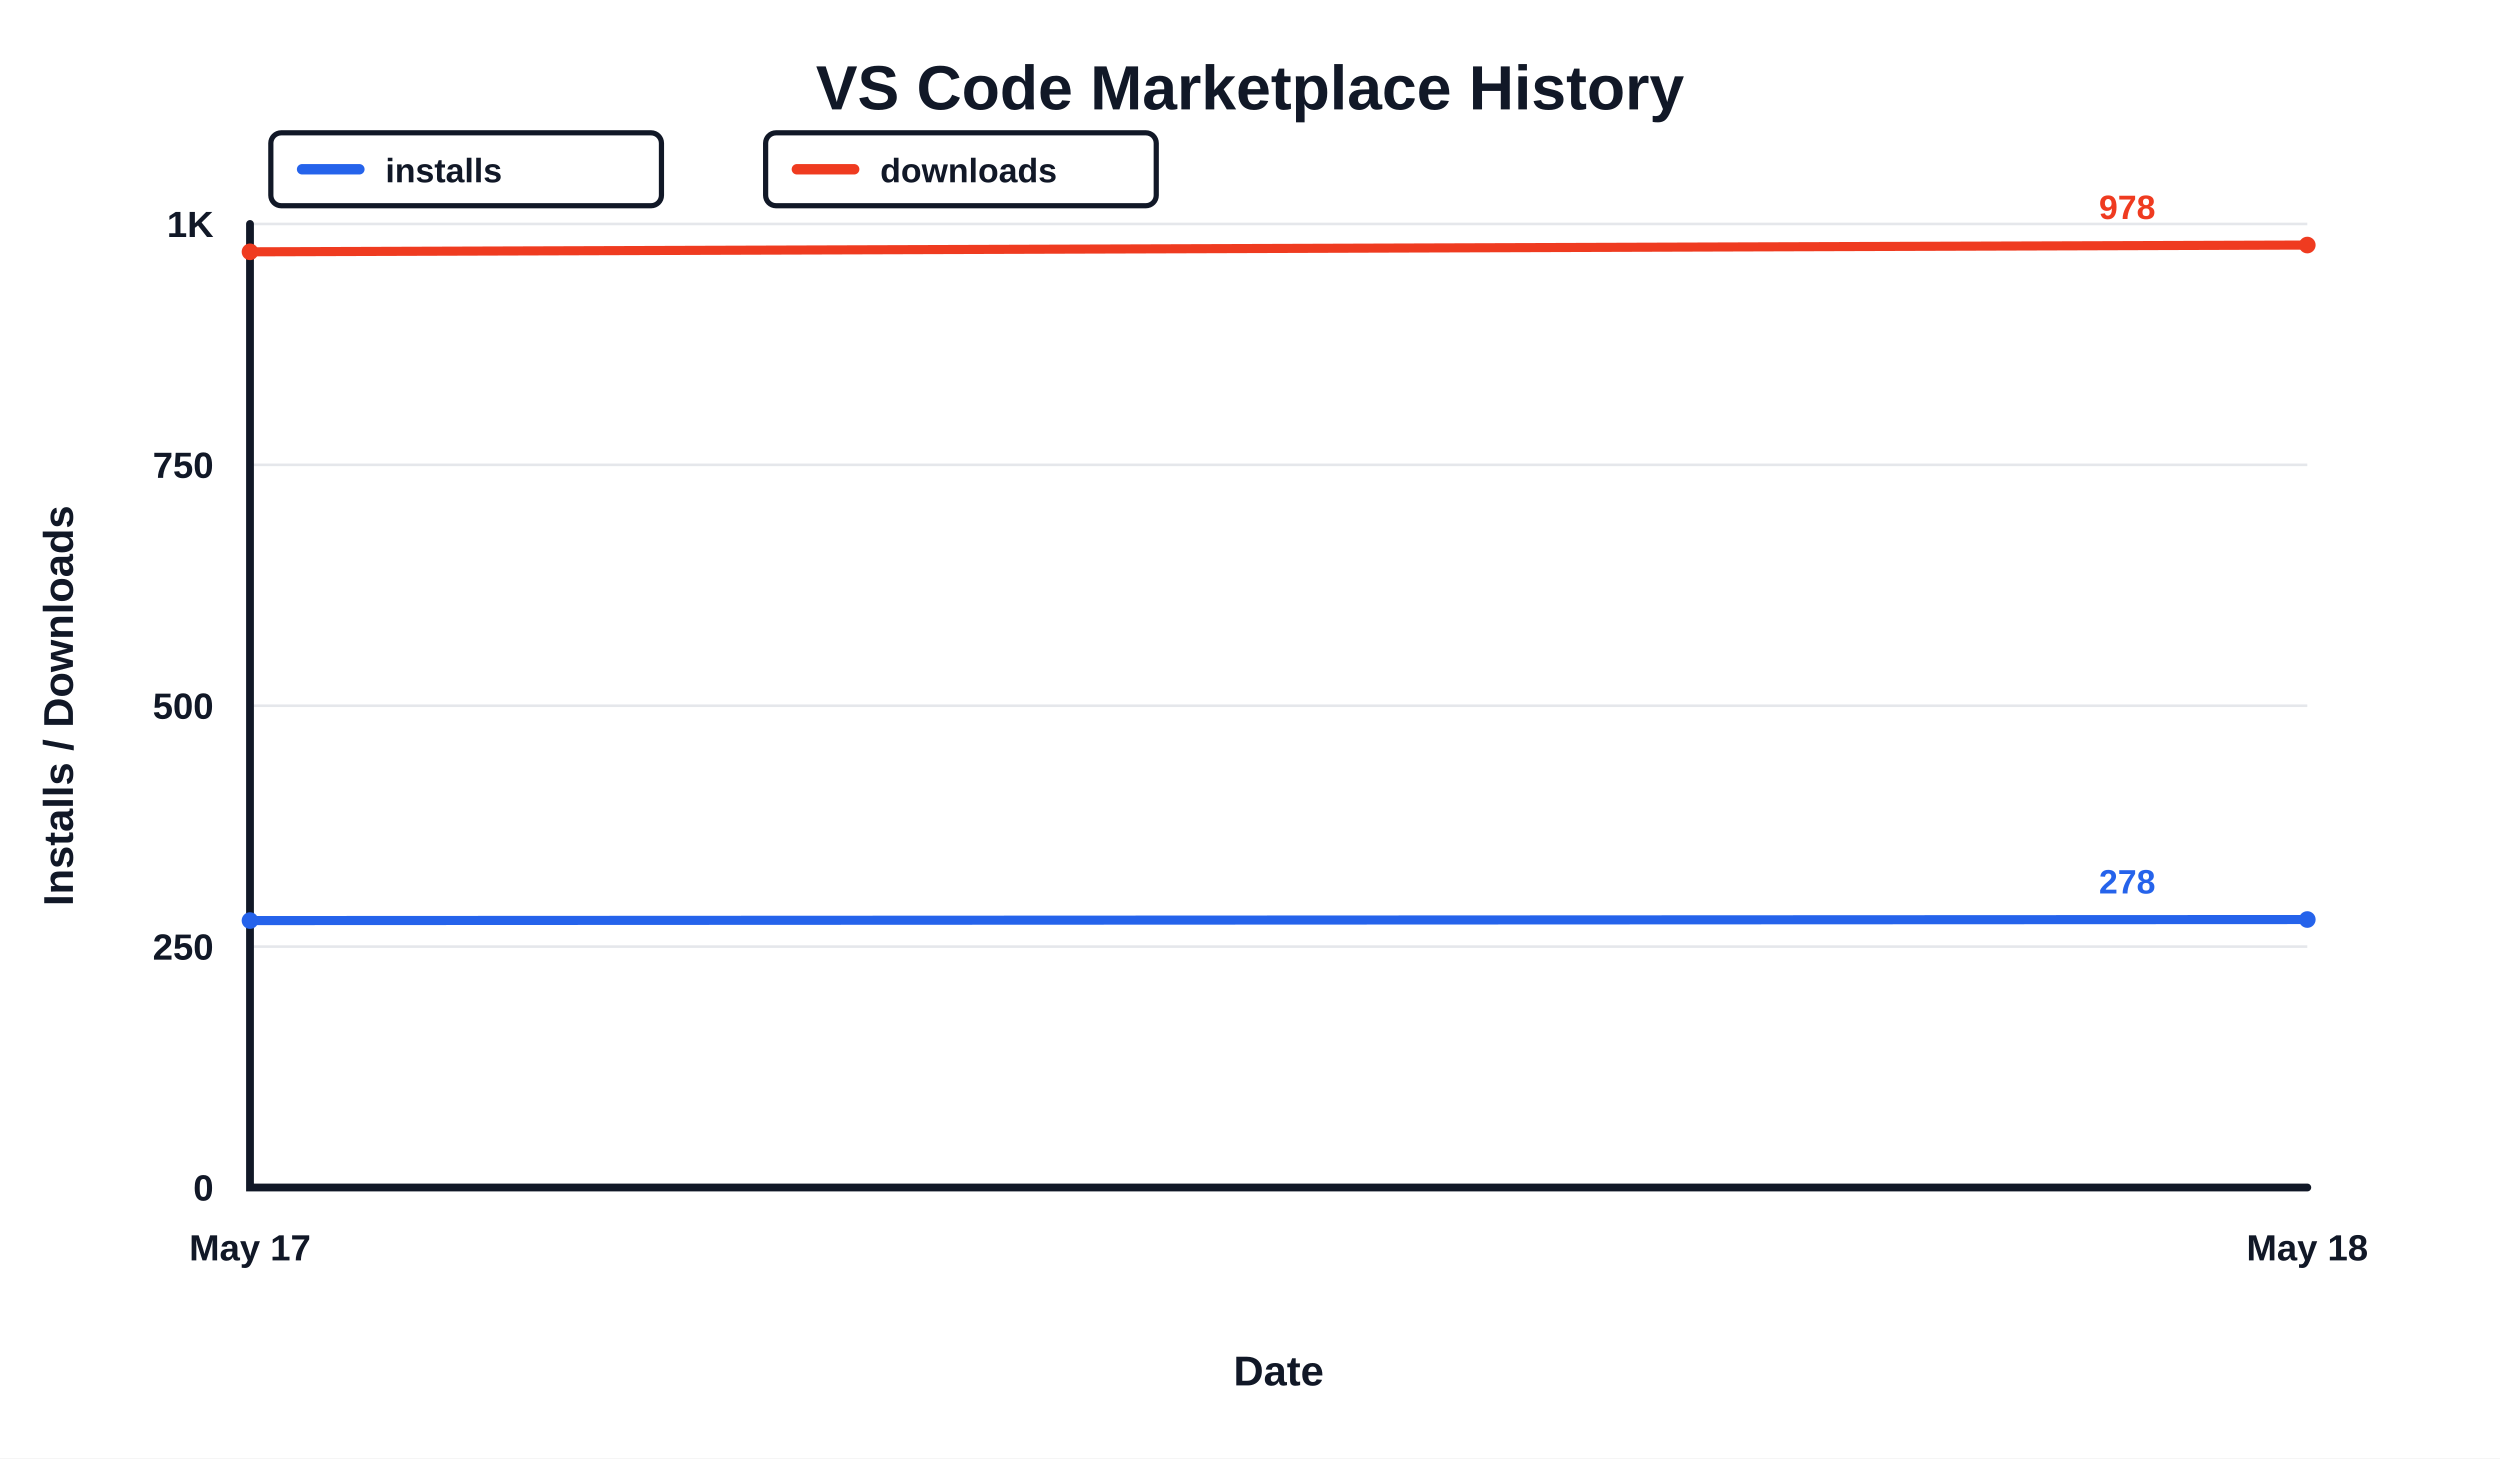
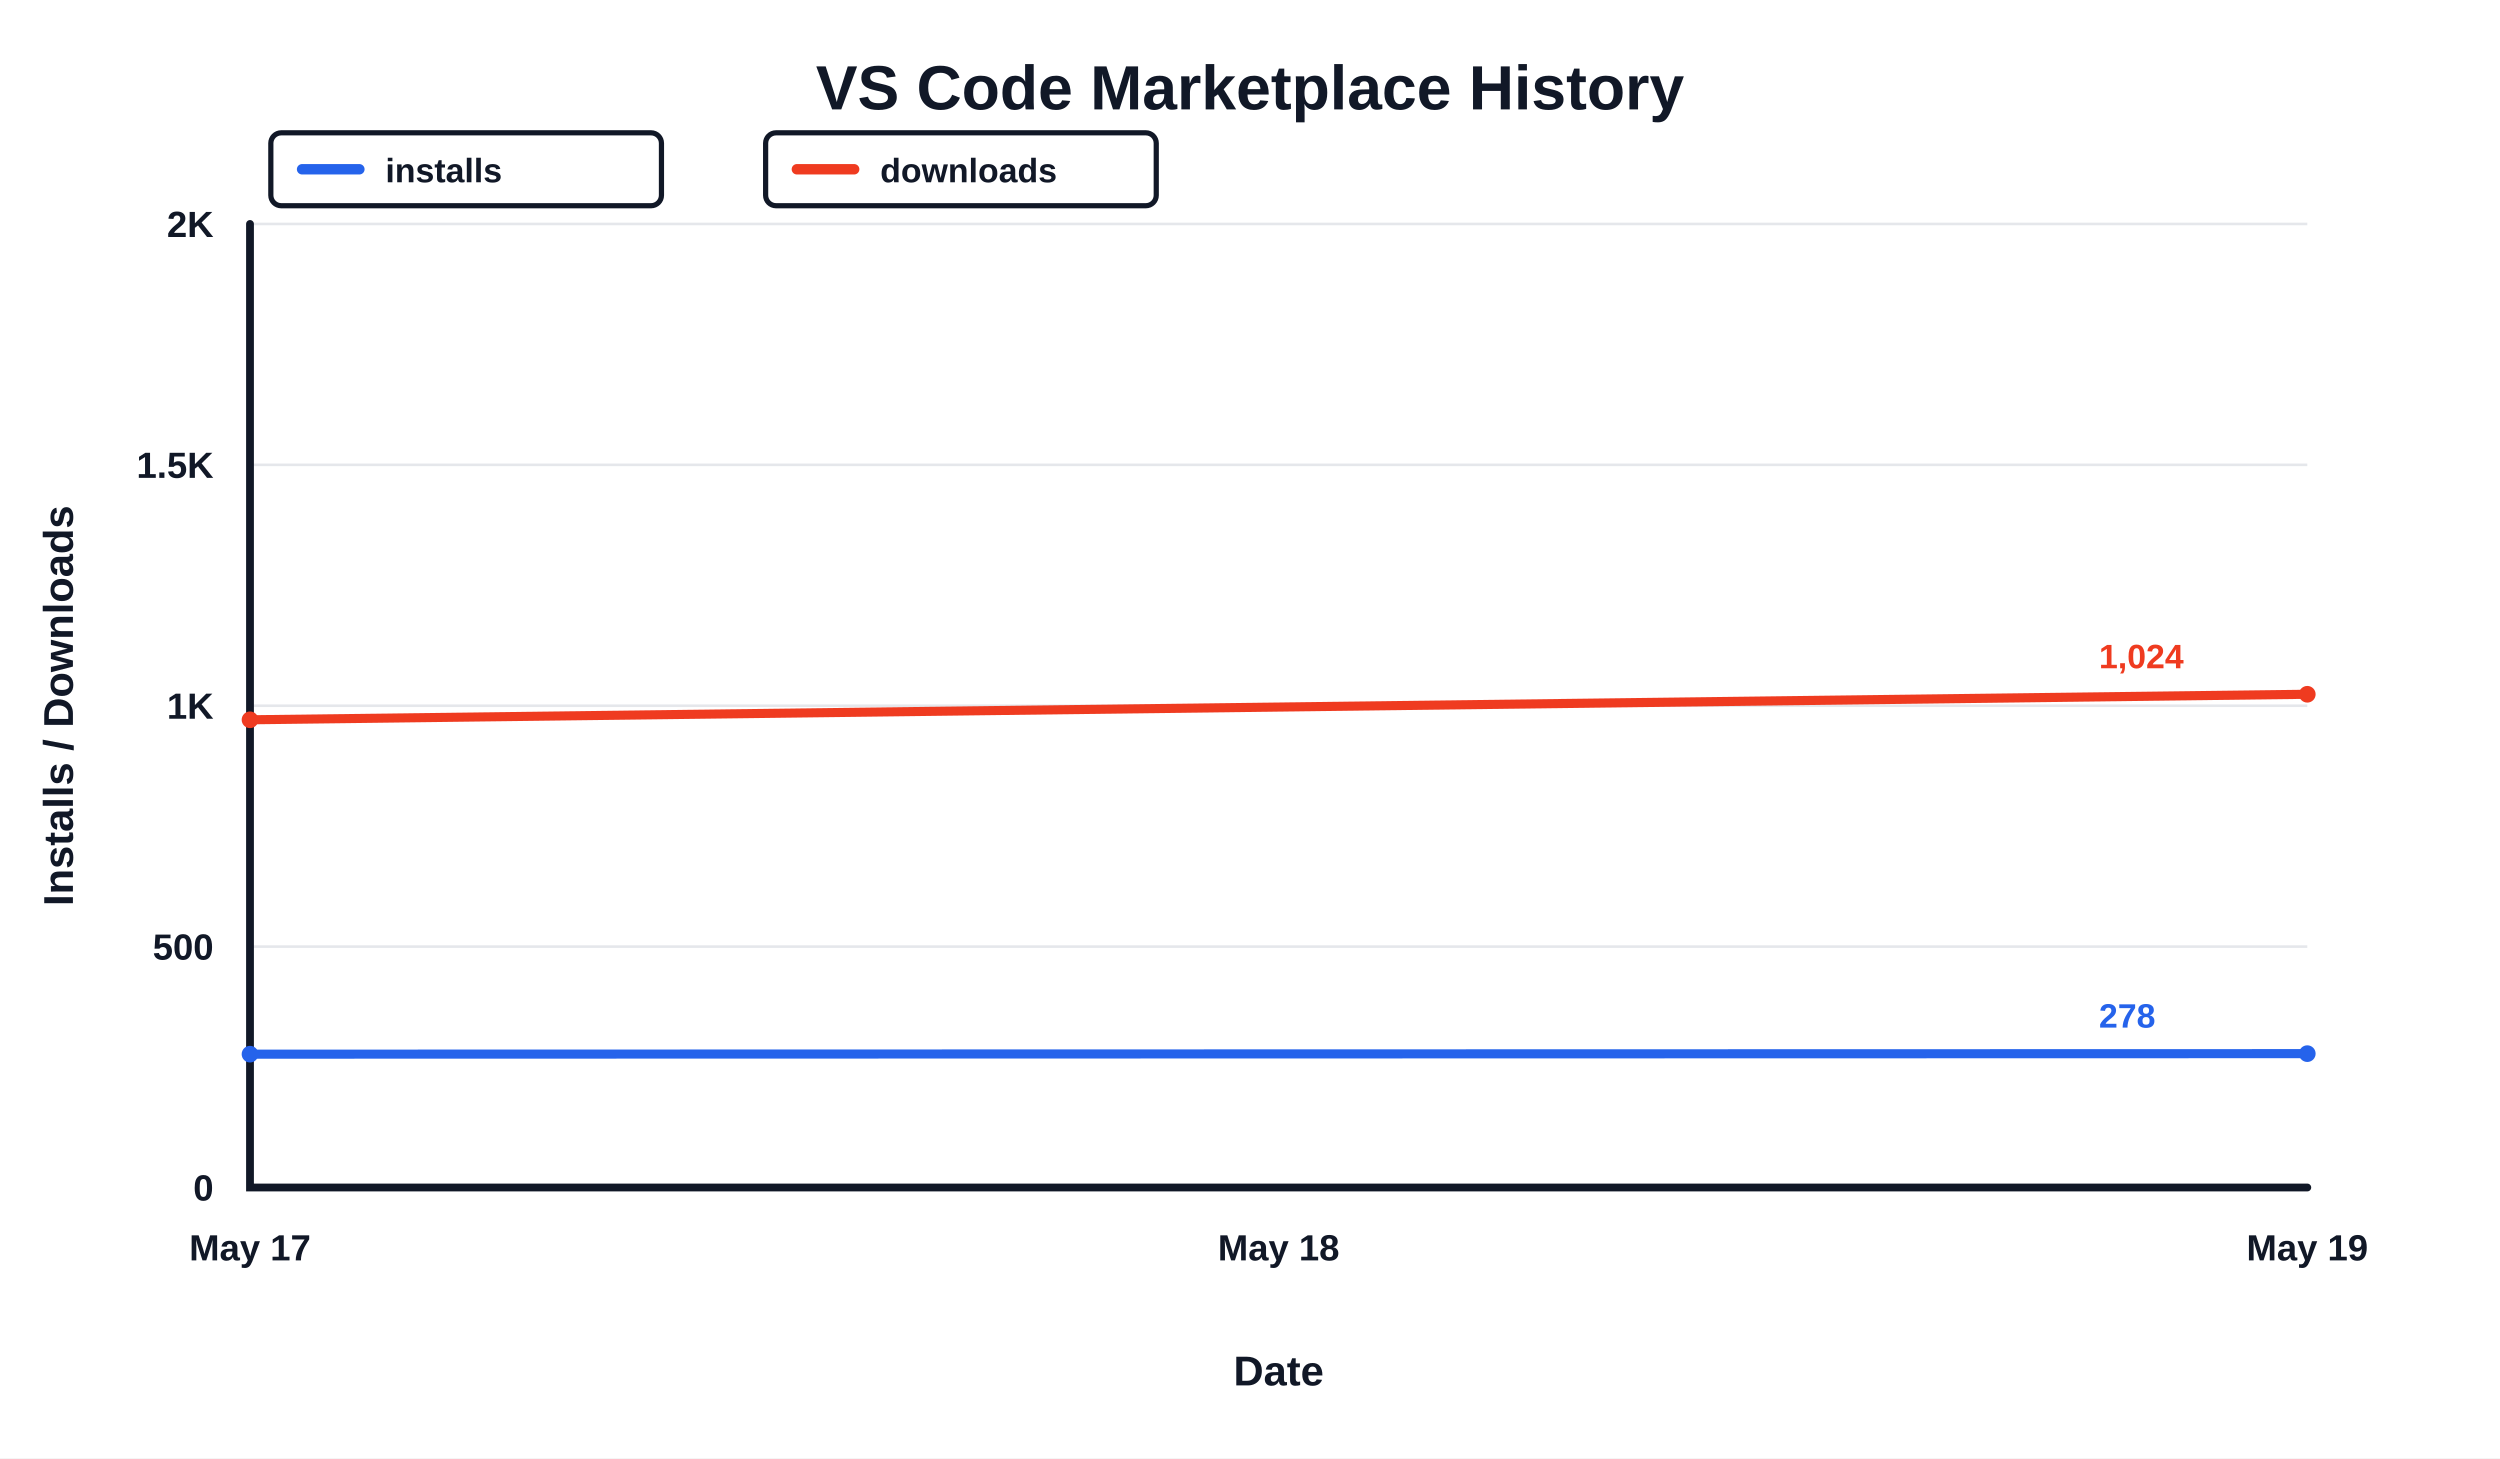
<svg xmlns="http://www.w3.org/2000/svg" width="960" height="560" viewBox="0 0 960 560" role="img" aria-label="winterdrive.virtual-tabs VS Code Marketplace History line chart">
  <rect width="960" height="560" fill="#ffffff" />
  <text x="480" y="42" text-anchor="middle" font-family="Segoe UI, Arial, sans-serif" font-size="24" font-weight="700" fill="#111827">VS Code Marketplace History</text>
  <g transform="translate(104,64)">
    <rect x="0" y="-13" width="150" height="28" rx="4" fill="#ffffff" stroke="#111827" stroke-width="2" />
    <line x1="12" y1="1" x2="34" y2="1" stroke="#2563eb" stroke-width="4" stroke-linecap="round" />
    <text x="44" y="6" font-family="Segoe UI, Arial, sans-serif" font-size="13" font-weight="600" fill="#111827">installs</text>
  </g>
  <g transform="translate(294,64)">
    <rect x="0" y="-13" width="150" height="28" rx="4" fill="#ffffff" stroke="#111827" stroke-width="2" />
    <line x1="12" y1="1" x2="34" y2="1" stroke="#ef3b20" stroke-width="4" stroke-linecap="round" />
    <text x="44" y="6" font-family="Segoe UI, Arial, sans-serif" font-size="13" font-weight="600" fill="#111827">downloads</text>
  </g>
  <line x1="96" y1="456.0" x2="886" y2="456.0" stroke="#e5e7eb" stroke-width="1" />
  <text x="82" y="461.0" text-anchor="end" font-family="Segoe UI, Arial, sans-serif" font-size="14" font-weight="600" fill="#111827">0</text>
  <line x1="96" y1="363.5" x2="886" y2="363.5" stroke="#e5e7eb" stroke-width="1" />
-   <text x="82" y="368.5" text-anchor="end" font-family="Segoe UI, Arial, sans-serif" font-size="14" font-weight="600" fill="#111827">250</text>
+   <text x="82" y="368.5" text-anchor="end" font-family="Segoe UI, Arial, sans-serif" font-size="14" font-weight="600" fill="#111827">500</text>
  <line x1="96" y1="271.0" x2="886" y2="271.0" stroke="#e5e7eb" stroke-width="1" />
-   <text x="82" y="276.0" text-anchor="end" font-family="Segoe UI, Arial, sans-serif" font-size="14" font-weight="600" fill="#111827">500</text>
+   <text x="82" y="276.0" text-anchor="end" font-family="Segoe UI, Arial, sans-serif" font-size="14" font-weight="600" fill="#111827">1K</text>
  <line x1="96" y1="178.5" x2="886" y2="178.5" stroke="#e5e7eb" stroke-width="1" />
-   <text x="82" y="183.5" text-anchor="end" font-family="Segoe UI, Arial, sans-serif" font-size="14" font-weight="600" fill="#111827">750</text>
+   <text x="82" y="183.5" text-anchor="end" font-family="Segoe UI, Arial, sans-serif" font-size="14" font-weight="600" fill="#111827">1.5K</text>
  <line x1="96" y1="86.0" x2="886" y2="86.0" stroke="#e5e7eb" stroke-width="1" />
-   <text x="82" y="91.0" text-anchor="end" font-family="Segoe UI, Arial, sans-serif" font-size="14" font-weight="600" fill="#111827">1K</text>
+   <text x="82" y="91.0" text-anchor="end" font-family="Segoe UI, Arial, sans-serif" font-size="14" font-weight="600" fill="#111827">2K</text>
  <path d="M96,86 L96,456 L886,456" fill="none" stroke="#111827" stroke-width="3" stroke-linecap="round" />
-   <path d="M96.0,353.5 L886.0,353.1" fill="none" stroke="#2563eb" stroke-width="3.5" stroke-linecap="round" stroke-linejoin="round" />
-   <circle cx="96.0" cy="353.5" r="3.2" fill="#2563eb" />
-   <circle cx="886.0" cy="353.1" r="3.2" fill="#2563eb" />
-   <text x="806.0" y="343.1" font-family="Segoe UI, Arial, sans-serif" font-size="13" font-weight="700" fill="#2563eb">278</text>
-   <path d="M96.0,96.7 L886.0,94.1" fill="none" stroke="#ef3b20" stroke-width="3.5" stroke-linecap="round" stroke-linejoin="round" />
-   <circle cx="96.0" cy="96.7" r="3.2" fill="#ef3b20" />
-   <circle cx="886.0" cy="94.1" r="3.2" fill="#ef3b20" />
-   <text x="806.0" y="84.1" font-family="Segoe UI, Arial, sans-serif" font-size="13" font-weight="700" fill="#ef3b20">978</text>
+   <path d="M96.0,404.8 L886.0,404.6" fill="none" stroke="#2563eb" stroke-width="3.5" stroke-linecap="round" stroke-linejoin="round" />
+   <circle cx="96.0" cy="404.8" r="3.2" fill="#2563eb" />
+   <circle cx="886.0" cy="404.6" r="3.2" fill="#2563eb" />
+   <text x="806.0" y="394.6" font-family="Segoe UI, Arial, sans-serif" font-size="13" font-weight="700" fill="#2563eb">278</text>
+   <path d="M96.0,276.4 L886.0,266.6" fill="none" stroke="#ef3b20" stroke-width="3.5" stroke-linecap="round" stroke-linejoin="round" />
+   <circle cx="96.0" cy="276.4" r="3.2" fill="#ef3b20" />
+   <circle cx="886.0" cy="266.6" r="3.2" fill="#ef3b20" />
+   <text x="806.0" y="256.6" font-family="Segoe UI, Arial, sans-serif" font-size="13" font-weight="700" fill="#ef3b20">1,024</text>
  <text x="96.0" y="484" text-anchor="middle" font-family="Segoe UI, Arial, sans-serif" font-size="14" font-weight="600" fill="#111827">May 17</text>
-   <text x="886.0" y="484" text-anchor="middle" font-family="Segoe UI, Arial, sans-serif" font-size="14" font-weight="600" fill="#111827">May 18</text>
+   <text x="491.0" y="484" text-anchor="middle" font-family="Segoe UI, Arial, sans-serif" font-size="14" font-weight="600" fill="#111827">May 18</text>
+   <text x="886.0" y="484" text-anchor="middle" font-family="Segoe UI, Arial, sans-serif" font-size="14" font-weight="600" fill="#111827">May 19</text>
  <text x="491" y="532" text-anchor="middle" font-family="Segoe UI, Arial, sans-serif" font-size="16" font-weight="600" fill="#111827">Date</text>
  <text transform="translate(28 271) rotate(-90)" text-anchor="middle" font-family="Segoe UI, Arial, sans-serif" font-size="16" font-weight="600" fill="#111827">Installs / Downloads</text>
</svg>
